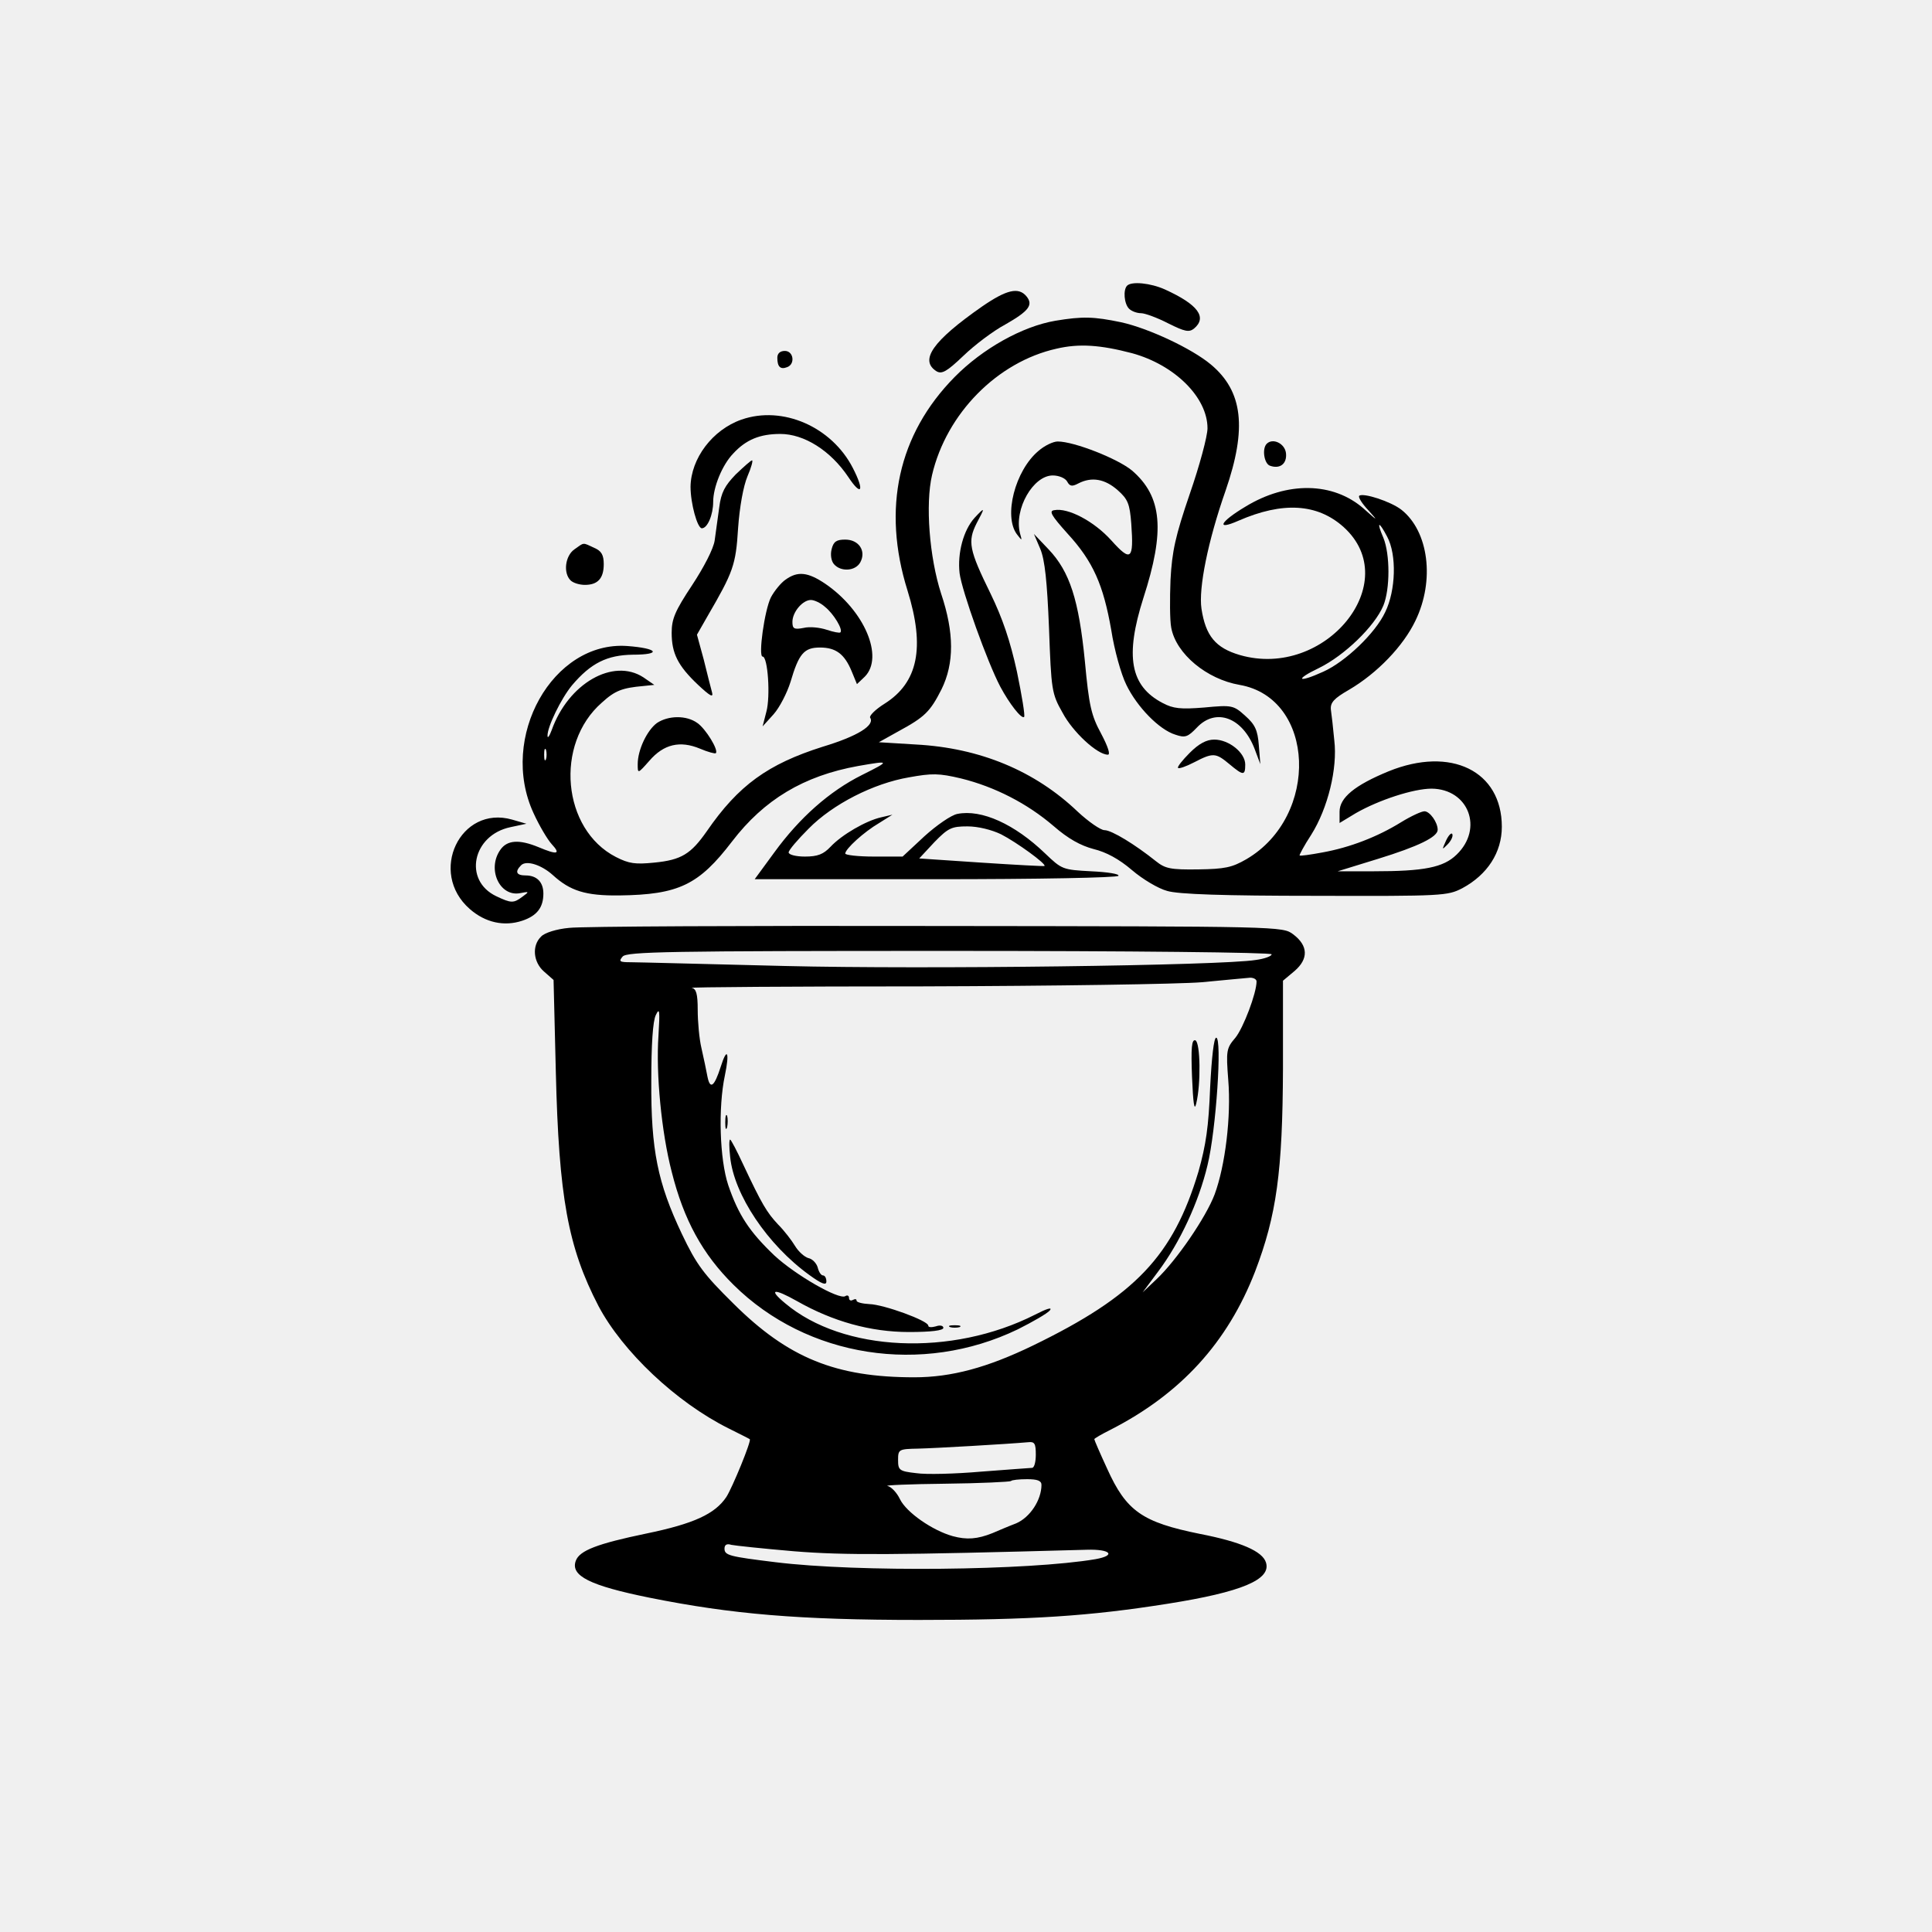
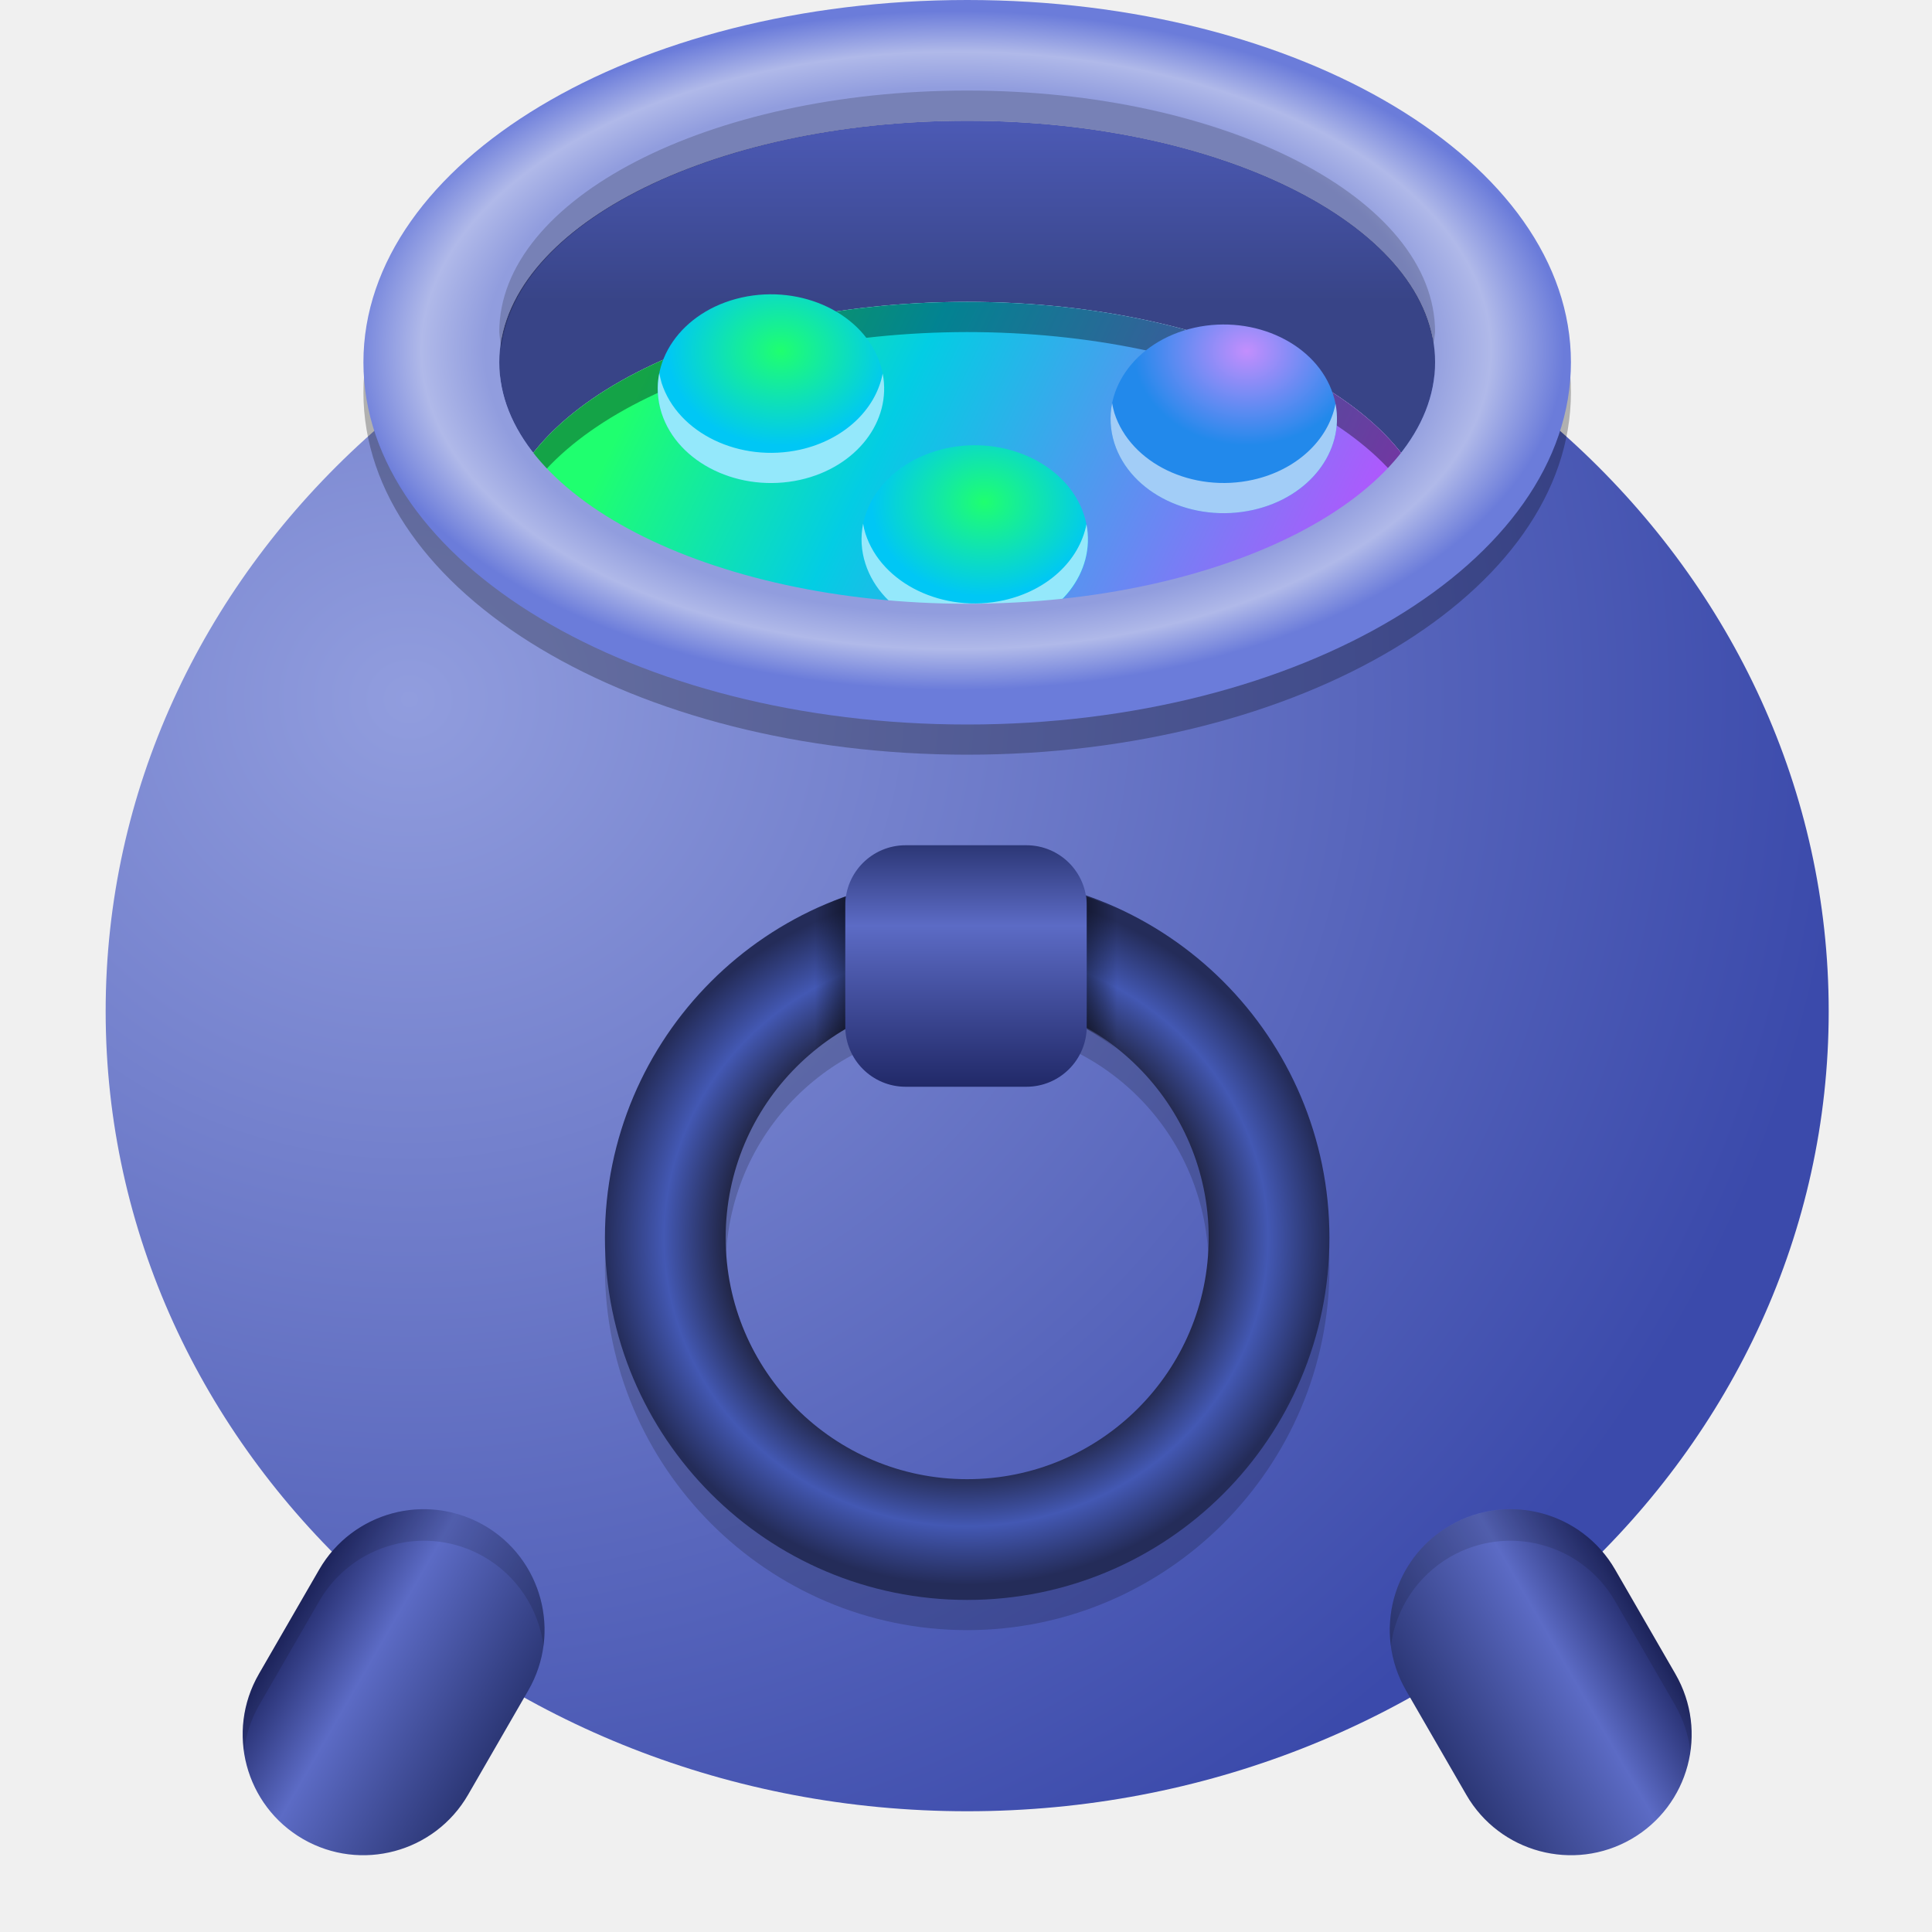
- <svg xmlns="http://www.w3.org/2000/svg" version="1.0" width="512pt" height="512pt" viewBox="0 0 512 512" preserveAspectRatio="xMidYMid meet">
-   <g transform="translate(0,512) scale(0.1,-0.1)" fill="#000000" stroke="none">
-     <path d="M2987 4363 c-11 -11 -8 -48 5 -61 7 -7 21 -12 32 -12 10 0 43 -12 72 -27 44 -22 55 -24 68 -14 36 30 11 64 -77 104 -38 17 -88 22 -100 10z" />
-     <path d="M2603 4308 c-132 -92 -167 -143 -121 -172 14 -8 27 -1 71 41 29 28 79 66 111 83 63 36 75 52 56 75 -21 25 -53 17 -117 -27z" />
-     <path d="M2797 4270 c-88 -15 -193 -74 -267 -149 -150 -152 -193 -349 -125 -566 47 -151 28 -244 -61 -300 -24 -15 -41 -32 -38 -37 13 -20 -33 -49 -126 -77 -145 -46 -223 -102 -307 -224 -42 -60 -67 -76 -139 -83 -50 -5 -67 -3 -102 15 -142 73 -163 299 -37 409 35 32 54 39 110 44 l29 3 -29 20 c-80 52 -199 -16 -243 -140 -6 -16 -11 -23 -11 -15 -1 23 36 99 65 134 50 59 93 80 161 81 78 0 67 17 -15 23 -197 14 -341 -242 -248 -443 15 -33 37 -70 48 -82 25 -27 15 -29 -35 -8 -51 21 -83 19 -101 -7 -36 -51 -2 -125 52 -115 25 5 25 4 7 -9 -24 -18 -30 -18 -70 1 -88 42 -63 162 38 183 l42 9 -38 11 c-137 39 -223 -140 -112 -237 41 -36 91 -47 139 -31 39 13 56 35 56 72 0 30 -17 48 -47 48 -25 0 -29 10 -12 27 14 14 54 1 84 -26 46 -42 87 -55 176 -54 158 2 211 28 299 143 85 111 190 174 334 200 86 15 86 14 10 -24 -86 -43 -165 -113 -232 -205 l-52 -71 480 0 c271 0 481 4 484 9 3 5 -29 10 -72 12 -76 4 -78 5 -122 47 -81 78 -169 118 -233 105 -16 -3 -55 -30 -87 -59 l-58 -54 -76 0 c-42 0 -76 4 -76 8 0 12 49 57 90 81 l35 22 -30 -7 c-40 -9 -104 -46 -134 -78 -19 -20 -34 -26 -68 -26 -24 0 -43 5 -43 11 0 6 24 34 53 63 64 65 172 120 266 136 61 11 79 11 138 -3 89 -22 175 -66 245 -126 39 -34 72 -52 106 -61 33 -8 67 -26 102 -56 28 -24 70 -49 93 -55 29 -9 153 -13 392 -13 339 -1 351 0 390 20 67 36 105 95 105 163 0 148 -135 214 -300 147 -90 -37 -130 -70 -130 -107 l0 -30 43 26 c61 35 153 65 201 65 98 -1 138 -106 66 -175 -35 -34 -86 -44 -220 -44 l-95 0 107 33 c107 33 158 58 158 77 0 20 -21 49 -35 49 -8 0 -36 -13 -62 -29 -63 -39 -136 -67 -208 -80 -32 -6 -60 -10 -61 -8 -1 1 12 26 31 55 44 70 70 176 61 250 -3 32 -7 68 -9 81 -2 19 8 30 48 53 75 44 144 116 176 183 52 107 35 237 -37 294 -28 22 -102 46 -112 37 -3 -4 8 -21 24 -38 27 -30 26 -30 -12 4 -81 71 -203 73 -314 5 -67 -40 -79 -64 -18 -37 117 51 209 46 279 -17 161 -146 -49 -404 -275 -339 -65 19 -91 51 -102 123 -8 54 17 179 64 313 57 165 46 263 -39 334 -50 42 -165 96 -238 112 -72 15 -102 16 -174 4z m203 -86 c113 -31 200 -117 200 -199 0 -21 -21 -99 -47 -174 -38 -111 -47 -152 -51 -227 -2 -51 -2 -108 2 -128 13 -69 94 -136 181 -151 201 -35 213 -348 18 -462 -38 -22 -57 -26 -128 -27 -73 -1 -87 2 -112 22 -55 44 -117 82 -136 82 -10 0 -42 22 -71 49 -113 108 -259 169 -429 178 l-98 6 52 29 c70 38 84 52 114 111 34 69 34 150 -1 254 -31 96 -42 237 -24 314 38 163 173 300 330 335 60 14 116 10 200 -12z m676 -486 c26 -48 23 -143 -5 -200 -26 -56 -106 -132 -164 -158 -68 -31 -78 -22 -11 10 67 33 147 110 170 165 18 44 18 136 0 180 -19 44 -12 45 10 3z m-2229 -590 c-3 -7 -5 -2 -5 12 0 14 2 19 5 13 2 -7 2 -19 0 -25z m1206 -199 c41 -21 121 -79 115 -84 -2 -1 -77 3 -168 9 l-164 11 40 43 c37 38 46 42 88 42 28 0 64 -9 89 -21z" />
-     <path d="M2752 3925 c-62 -52 -93 -173 -57 -221 14 -18 14 -18 8 3 -16 64 35 153 87 153 16 0 33 -7 38 -16 7 -13 13 -14 30 -5 35 18 70 12 104 -18 27 -24 32 -36 36 -89 7 -96 -1 -102 -53 -44 -46 51 -115 87 -151 80 -15 -2 -8 -14 35 -62 68 -74 95 -136 116 -256 8 -52 26 -117 40 -145 28 -58 87 -119 130 -132 26 -9 33 -6 57 19 50 53 121 27 153 -57 l15 -40 -4 50 c-3 40 -10 55 -36 78 -31 28 -35 29 -109 22 -62 -5 -82 -3 -110 12 -86 45 -100 124 -51 278 58 179 50 269 -30 338 -37 31 -153 77 -197 77 -12 0 -35 -11 -51 -25z" />
-     <path d="M2583 3748 c-30 -33 -46 -94 -40 -147 6 -47 74 -237 108 -301 24 -45 56 -86 63 -80 3 3 -6 57 -19 120 -18 82 -38 141 -70 207 -57 116 -61 138 -37 186 23 43 23 45 -5 15z" />
-     <path d="M2757 3665 c12 -29 18 -86 23 -210 6 -164 7 -173 36 -224 27 -51 92 -111 120 -111 7 0 1 20 -18 56 -26 48 -32 73 -43 192 -16 162 -40 237 -96 296 l-39 41 17 -40z" />
-     <path d="M3153 3125 c-20 -20 -34 -38 -31 -40 2 -3 22 4 43 15 50 26 57 25 93 -5 37 -31 42 -31 42 -1 0 31 -43 66 -82 66 -21 0 -41 -11 -65 -35z" />
-     <path d="M2060 4172 c0 -24 8 -32 26 -25 22 8 17 43 -6 43 -13 0 -20 -7 -20 -18z" />
-     <path d="M1965 4008 c-77 -27 -134 -103 -135 -178 0 -44 18 -110 30 -110 15 0 30 36 30 70 0 39 24 98 53 128 34 37 71 52 125 52 63 0 133 -44 180 -114 35 -53 44 -38 12 24 -56 109 -186 166 -295 128z" />
-     <path d="M3357 3944 c-13 -13 -7 -52 8 -58 27 -10 46 5 43 33 -3 26 -35 41 -51 25z" />
-     <path d="M1950 3863 c-29 -30 -39 -48 -44 -88 -4 -27 -9 -67 -12 -87 -3 -22 -29 -72 -60 -119 -45 -68 -54 -89 -54 -126 0 -54 16 -87 70 -138 31 -29 41 -35 37 -20 -3 11 -13 50 -22 87 l-18 66 28 49 c68 117 75 135 81 233 4 57 14 112 25 138 10 23 15 42 12 42 -3 0 -22 -17 -43 -37z" />
-     <path d="M2204 3665 c-4 -15 -1 -32 6 -40 18 -21 57 -19 70 5 16 30 -4 60 -40 60 -23 0 -31 -5 -36 -25z" />
-     <path d="M1522 3664 c-24 -17 -30 -62 -10 -82 7 -7 24 -12 38 -12 34 0 50 17 50 55 0 24 -6 35 -25 43 -32 15 -26 15 -53 -4z" />
-     <path d="M2082 3584 c-12 -8 -30 -30 -39 -47 -17 -34 -34 -157 -22 -157 14 0 21 -106 10 -146 l-10 -39 29 32 c16 18 36 57 45 86 22 75 36 91 78 91 42 0 65 -17 84 -63 l14 -34 21 20 c51 52 -1 175 -105 246 -46 31 -73 34 -105 11z m104 -72 c23 -18 49 -61 41 -68 -2 -2 -18 1 -36 7 -18 6 -45 9 -61 5 -26 -5 -30 -2 -30 16 0 26 27 58 49 58 9 0 26 -8 37 -18z" />
-     <path d="M1741 3204 c-26 -19 -51 -71 -51 -109 0 -26 0 -26 31 9 38 44 81 54 134 32 21 -9 40 -14 42 -12 8 8 -27 65 -49 80 -29 21 -77 20 -107 0z" />
-     <path d="M3832 2892 c-11 -25 -11 -25 4 -10 9 9 15 21 13 27 -2 6 -10 -2 -17 -17z" />
-     <path d="M1508 2661 c-33 -3 -65 -13 -74 -23 -25 -24 -21 -68 8 -93 l25 -22 6 -244 c8 -331 32 -464 113 -620 64 -121 206 -255 344 -324 30 -15 56 -28 57 -29 5 -4 -46 -128 -62 -153 -30 -45 -86 -71 -212 -97 -130 -27 -177 -45 -187 -72 -15 -40 37 -66 195 -98 219 -44 397 -59 714 -59 299 0 452 10 660 43 196 31 274 64 260 109 -9 30 -67 55 -175 76 -153 31 -195 60 -246 173 -19 41 -34 76 -34 78 0 2 19 13 43 25 186 95 310 231 383 419 57 149 73 265 74 538 l0 233 31 26 c37 32 36 67 -4 97 -28 21 -31 21 -945 22 -504 1 -943 -1 -974 -5z m1862 -70 c0 -5 -19 -12 -42 -15 -91 -15 -880 -25 -1247 -16 -207 5 -391 10 -410 10 -29 0 -32 2 -21 15 11 13 120 15 866 15 479 0 854 -4 854 -9z m-40 -72 c0 -31 -35 -123 -56 -149 -24 -28 -25 -34 -19 -112 8 -97 -8 -227 -36 -303 -23 -61 -101 -175 -154 -225 l-37 -35 41 55 c58 77 108 185 131 282 23 94 39 338 23 338 -6 0 -12 -52 -16 -132 -4 -104 -11 -152 -31 -223 -67 -223 -167 -329 -439 -461 -120 -58 -215 -84 -314 -84 -208 0 -334 51 -479 195 -79 78 -98 103 -137 185 -64 135 -82 222 -81 405 0 97 4 159 12 175 10 21 11 12 7 -55 -7 -100 8 -256 35 -360 32 -128 82 -219 164 -300 195 -193 500 -240 753 -118 40 20 78 42 85 50 8 10 -8 5 -39 -11 -221 -112 -509 -99 -662 30 -46 38 -31 41 31 6 95 -54 195 -82 297 -82 58 0 91 4 91 11 0 6 -9 8 -20 4 -11 -3 -20 -3 -20 2 0 13 -118 56 -156 57 -19 1 -34 5 -34 9 0 5 -4 5 -10 2 -5 -3 -10 -1 -10 5 0 6 -4 9 -10 5 -17 -10 -132 56 -188 108 -66 63 -95 107 -122 186 -23 69 -27 206 -9 291 13 62 6 77 -11 23 -17 -53 -28 -61 -35 -27 -3 16 -10 50 -16 76 -6 25 -10 71 -10 102 0 42 -4 56 -16 58 -9 2 267 4 613 4 346 1 679 6 739 11 61 6 118 11 128 12 9 0 17 -4 17 -10z m-585 -1254 c0 -19 -4 -35 -10 -35 -5 0 -66 -5 -135 -10 -69 -6 -146 -8 -172 -4 -45 5 -48 8 -48 35 0 28 2 29 53 30 45 1 235 12 292 17 17 2 20 -4 20 -33z m15 -80 c0 -40 -30 -86 -67 -102 -21 -8 -49 -20 -63 -26 -40 -16 -68 -18 -105 -8 -54 15 -123 63 -140 98 -8 17 -23 33 -33 35 -9 2 59 5 152 6 94 1 172 5 175 7 2 3 22 5 43 5 27 0 38 -4 38 -15z m-656 -176 c136 -11 267 -10 776 4 63 2 79 -15 23 -25 -177 -30 -629 -35 -848 -8 -122 15 -135 18 -135 36 0 10 6 14 18 10 9 -2 84 -10 166 -17z" />
-     <path d="M3159 2266 c3 -70 6 -92 11 -71 13 53 11 162 -2 168 -10 3 -12 -19 -9 -97z" />
-     <path d="M1922 2145 c0 -16 2 -22 5 -12 2 9 2 23 0 30 -3 6 -5 -1 -5 -18z" />
-     <path d="M1935 2054 c10 -100 99 -233 210 -313 33 -24 45 -28 45 -17 0 9 -4 16 -9 16 -5 0 -11 9 -14 21 -3 11 -14 23 -25 25 -10 3 -26 17 -35 32 -9 15 -29 41 -45 57 -30 32 -43 54 -92 158 -17 37 -33 67 -35 67 -3 0 -3 -20 0 -46z" />
-     <path d="M2518 1603 c6 -2 18 -2 25 0 6 3 1 5 -13 5 -14 0 -19 -2 -12 -5z" />
-   </g>
+ <svg xmlns="http://www.w3.org/2000/svg" xmlns:xlink="http://www.w3.org/1999/xlink" height="128px" viewBox="0 0 128 128" width="128px">
+   <radialGradient id="a" cx="34.275" cy="226.435" gradientTransform="matrix(1.706475 0 0 1.584575 -31.35983 -312.4726)" gradientUnits="userSpaceOnUse" r="56">
+     <stop offset="0" stop-color="#919dde" />
+     <stop offset="1" stop-color="#3b4aab" />
+   </radialGradient>
+   <linearGradient id="b" gradientUnits="userSpaceOnUse">
+     <stop offset="0" stop-color="#212968" />
+     <stop offset="0.375" stop-color="#5c6bc5" />
+     <stop offset="1" stop-color="#2c3776" />
+   </linearGradient>
+   <linearGradient id="c" gradientTransform="matrix(0.866025 0.5 -0.5 0.866025 98.65162 -142.2501)" x1="56" x2="72" xlink:href="#b" y1="256" y2="256" />
+   <linearGradient id="d" gradientTransform="matrix(-0.866025 0.5 0.5 0.866025 29.50285 -142.2501)" x1="56" x2="72" xlink:href="#b" y1="256" y2="256" />
+   <linearGradient id="e" gradientUnits="userSpaceOnUse" x1="64.077" x2="64.077" y1="8" y2="20">
+     <stop offset="0" stop-color="#4c5ab5" />
+     <stop offset="1" stop-color="#384487" />
+   </linearGradient>
+   <linearGradient id="f" gradientUnits="userSpaceOnUse" x1="46.472" x2="91.778" y1="16.993" y2="38.53">
+     <stop offset="0" stop-color="#1fff6f" />
+     <stop offset="0.319" stop-color="#03cde4" />
+     <stop offset="1" stop-color="#bf4dff" />
+   </linearGradient>
+   <linearGradient id="g" gradientUnits="userSpaceOnUse">
+     <stop offset="0" stop-color="#1fff6f" />
+     <stop offset="1" stop-color="#00c7f5" />
+   </linearGradient>
+   <radialGradient id="h" cx="-40.825" cy="199.928" gradientTransform="matrix(0.388234 1.207423 1.448908 -0.323528 -222.1142 137.2215)" r="5" xlink:href="#g" />
+   <radialGradient id="i" cx="-40.825" cy="199.928" gradientTransform="matrix(0.388234 1.207423 1.448908 -0.323528 -208.6105 147.2215)" r="5" xlink:href="#g" />
+   <radialGradient id="j" cx="63.271" cy="200.733" gradientTransform="matrix(1.006629 0 0 0.56232 -0.343475 -89.65542)" gradientUnits="userSpaceOnUse" r="40">
+     <stop offset="0" stop-color="#919dde" />
+     <stop offset="0.775" stop-color="#919dde" />
+     <stop offset="0.88" stop-color="#b0b9e9" />
+     <stop offset="1" stop-color="#6b7cda" />
+   </radialGradient>
+   <radialGradient id="k" cx="-42.209" cy="200.909" gradientTransform="matrix(0.388234 1.207423 1.448908 -0.323528 -192.1145 139.2215)" gradientUnits="userSpaceOnUse" r="5">
+     <stop offset="0" stop-color="#c38efd" />
+     <stop offset="1" stop-color="#2289eb" />
+   </radialGradient>
+   <radialGradient id="l" cx="-138.926" cy="256" gradientTransform="matrix(1.046836 0 0 1 284.5103 -2)" gradientUnits="userSpaceOnUse" r="23">
+     <stop offset="0" stop-color="#1f317e" />
+     <stop offset="0.665" stop-color="#222749" />
+     <stop offset="0.831" stop-color="#4358b3" />
+     <stop offset="1" stop-color="#242c59" />
+   </radialGradient>
+   <linearGradient id="m" gradientTransform="matrix(1 0 0 -1.142855 0.000015 334.8566)" gradientUnits="userSpaceOnUse" x1="64" x2="64" y1="230" y2="244">
+     <stop offset="0" stop-color="#212968" />
+     <stop offset="0.667" stop-color="#5c6bc5" />
+     <stop offset="1" stop-color="#2c3776" />
+   </linearGradient>
+   <linearGradient id="n" gradientUnits="userSpaceOnUse">
+     <stop offset="0" stop-opacity="0.42" />
+     <stop offset="1" stop-opacity="0" />
+   </linearGradient>
+   <linearGradient id="o" x1="56" x2="54" xlink:href="#n" y1="64.477" y2="64.477" />
+   <linearGradient id="p" gradientTransform="matrix(-1 0 0 1 -75.07724 -172)" x1="-147.077" x2="-149.077" xlink:href="#n" y1="236.477" y2="236.477" />
+   <path d="m 121.156 67 c 0 29.27 -25.555 53 -57.078 53 s -57.078 -23.73 -57.078 -53 s 25.555 -53 57.078 -53 s 57.078 23.73 57.078 53 z m 0 0" fill="url(#a)" />
+   <path d="m 64.078 2 c -22.094 0 -40 10.746 -40 24 s 17.906 24 40 24 c 22.09 0 40 -10.746 40 -24 s -17.91 -24 -40 -24 z m 0 8 c 17.121 0 31 7.164 31 16 s -13.879 16 -31 16 s -31 -7.164 -31 -16 s 13.879 -16 31 -16 z m 0 0" fill-opacity="0.267" />
+   <path d="m 17.152 110.906 l 3.996 -6.918 c 2.211 -3.828 7.102 -5.137 10.93 -2.93 c 3.824 2.211 5.137 7.102 2.926 10.93 l -3.992 6.918 c -2.215 3.832 -7.113 5.145 -10.941 2.934 c -3.824 -2.215 -5.129 -7.109 -2.918 -10.934 z m 0 0" fill="url(#c)" />
+   <path d="m 111 110.906 l -3.996 -6.918 c -2.207 -3.828 -7.102 -5.137 -10.926 -2.93 c -3.828 2.211 -5.137 7.102 -2.93 10.93 l 3.996 6.918 c 2.211 3.832 7.109 5.145 10.941 2.934 c 3.824 -2.215 5.129 -7.109 2.914 -10.934 z m 0 0" fill="url(#d)" />
+   <path d="m 95.078 24 c 0 8.836 -13.879 16 -31 16 s -31 -7.164 -31 -16 s 13.879 -16 31 -16 s 31 7.164 31 16 z m 0 0" fill="url(#e)" />
+   <path d="m 64.078 20 c -17.121 0 -31 7.164 -31 16 c 0 0.688 0.09 1.375 0.262 2.055 l 22.738 4.945 l 23 3 l 15.918 -9.363 c 0.035 -0.211 0.062 -0.426 0.082 -0.637 c 0 -8.836 -13.879 -16 -31 -16 z m 0 0" fill="#ffffff" />
+   <path d="m 64.078 20 c -17.121 0 -31 7.164 -31 16 c 0 0.688 0.09 1.375 0.262 2.055 l 22.738 4.945 l 23 3 l 15.918 -9.363 c 0.035 -0.211 0.062 -0.426 0.082 -0.637 c 0 -8.836 -13.879 -16 -31 -16 z m 0 0" fill="url(#f)" />
+   <path d="m 64.078 20 c -17.121 0 -31 7.164 -31 16 c 0.023 0.336 0.07 0.668 0.137 1 c 1.023 -8.418 14.523 -14.98 30.863 -15 c 16.176 0.004 29.629 6.426 30.895 14.75 c 0.047 -0.25 0.082 -0.5 0.105 -0.75 c 0 -8.836 -13.879 -16 -31 -16 z m 0 0" fill-opacity="0.361" />
+   <path d="m 53.02 31.785 c 4 -0.891 6.375 -4.32 5.301 -7.652 c -1.07 -3.336 -5.184 -5.312 -9.184 -4.422 c -4 0.895 -6.375 4.324 -5.305 7.656 c 1.074 3.336 5.184 5.312 9.188 4.418 z m 0 0" fill="url(#h)" />
+   <path d="m 66.523 41.785 c 4 -0.891 6.375 -4.32 5.301 -7.652 c -1.07 -3.336 -5.184 -5.312 -9.184 -4.422 c -4 0.895 -6.375 4.324 -5.305 7.656 c 1.074 3.336 5.184 5.312 9.188 4.418 z m 0 0" fill="url(#i)" />
+   <path d="m 57.184 34.691 c -0.18 0.887 -0.129 1.789 0.152 2.656 c 1.07 3.332 5.184 5.312 9.184 4.418 c 3.719 -0.828 6.078 -3.871 5.461 -7.035 c -0.473 2.43 -2.609 4.398 -5.461 5.035 c -4 0.895 -8.113 -1.086 -9.184 -4.418 c -0.066 -0.215 -0.117 -0.434 -0.152 -0.656 z m 0 0" fill="#ffffff" fill-opacity="0.58" />
+   <path d="m 64.078 0 c -22.094 0 -40 10.746 -40 24 s 17.906 24 40 24 c 22.09 0 40 -10.746 40 -24 s -17.91 -24 -40 -24 z m 0 8 c 17.121 0 31 7.164 31 16 s -13.879 16 -31 16 s -31 -7.164 -31 -16 s 13.879 -16 31 -16 z m 0 0" fill="url(#j)" />
+   <path d="m 28.496 100 c -3.004 -0.156 -5.844 1.383 -7.348 3.988 l -3.996 6.918 c -0.883 1.543 -1.23 3.332 -0.984 5.09 c 0.125 -1.055 0.461 -2.074 0.984 -2.996 l 3.996 -6.918 c 2.211 -3.828 7.102 -5.141 10.93 -2.934 c 2.156 1.25 3.609 3.426 3.93 5.895 c 0.426 -3.211 -1.125 -6.363 -3.93 -7.98 c -1.094 -0.633 -2.32 -0.996 -3.582 -1.062 z m 0 0" fill-opacity="0.125" />
+   <path d="m 99.66 100 c 3 -0.156 5.84 1.383 7.344 3.988 l 3.996 6.918 c 0.883 1.543 1.23 3.332 0.988 5.09 c -0.129 -1.055 -0.465 -2.074 -0.988 -2.996 l -3.996 -6.918 c -2.207 -3.828 -7.102 -5.141 -10.926 -2.934 c -2.156 1.25 -3.609 3.426 -3.93 5.895 c -0.43 -3.211 1.121 -6.363 3.93 -7.98 c 1.094 -0.633 2.32 -0.996 3.582 -1.062 z m 0 0" fill-opacity="0.125" />
+   <path d="m 83.02 33.785 c 4 -0.891 6.375 -4.32 5.301 -7.652 c -1.07 -3.336 -5.184 -5.312 -9.184 -4.422 c -4 0.895 -6.375 4.324 -5.305 7.656 c 1.074 3.336 5.184 5.312 9.188 4.418 z m 0 0" fill="url(#k)" />
+   <path d="m 64.078 6 c -17.121 0 -31 7.164 -31 16 c 0.023 0.336 0.07 0.668 0.137 1 c 1.023 -8.418 14.523 -14.98 30.863 -15 c 16.176 0.004 29.629 6.426 30.895 14.75 c 0.047 -0.25 0.082 -0.5 0.105 -0.75 c 0 -8.836 -13.879 -16 -31 -16 z m 0 0" fill-opacity="0.18" />
+   <path d="m 43.68 24.711 c -0.176 0.887 -0.125 1.789 0.152 2.656 c 1.074 3.336 5.184 5.312 9.188 4.422 c 3.715 -0.832 6.074 -3.875 5.461 -7.039 c -0.473 2.43 -2.609 4.398 -5.461 5.039 c -4.004 0.891 -8.113 -1.086 -9.188 -4.422 c -0.062 -0.215 -0.113 -0.434 -0.152 -0.656 z m 0 0" fill="#ffffff" fill-opacity="0.58" />
+   <path d="m 73.68 26.711 c -0.176 0.887 -0.125 1.789 0.152 2.656 c 1.074 3.336 5.184 5.312 9.188 4.418 c 3.715 -0.828 6.074 -3.871 5.461 -7.035 c -0.473 2.43 -2.609 4.398 -5.461 5.035 c -4.004 0.895 -8.113 -1.082 -9.188 -4.418 c -0.062 -0.215 -0.113 -0.434 -0.152 -0.656 z m 0 0" fill="#ffffff" fill-opacity="0.58" />
+   <path d="m 64.078 60 c 13.207 0 24 10.793 24 24 s -10.793 24 -24 24 s -24 -10.793 -24 -24 s 10.793 -24 24 -24 z m 0 8 c -8.887 0 -16 7.117 -16 16 s 7.113 16 16 16 c 8.883 0 16 -7.117 16 -16 s -7.117 -16 -16 -16 z m 0 0" fill-opacity="0.176" />
+   <path d="m 158.999 254 c 0 11.047 -8.953 20 -20 20 c -11.043 0 -20 -8.953 -20 -20 s 8.957 -20 20 -20 c 11.047 0 20 8.953 20 20 z m 0 0" fill="none" stroke="url(#l)" stroke-linecap="round" stroke-width="8" transform="matrix(-1 0 0 1 203.0772 -172)" />
+   <path d="m 60 72 h 8 c 2.211 0 4 -1.789 4 -4 v -8 c 0 -2.211 -1.789 -4 -4 -4 h -8 c -2.211 0 -4 1.789 -4 4 v 8 c 0 2.211 1.789 4 4 4 z m 0 0" fill="url(#m)" />
+   <path d="m 56 59.406 c -0.684 0.246 -1.348 0.527 -2 0.832 v 9.305 c 0.629 -0.508 1.297 -0.965 2 -1.375 z m 0 0" fill="url(#o)" />
+   <path d="m 72 59.406 c 0.684 0.246 1.348 0.527 2 0.832 v 9.305 c -0.629 -0.508 -1.297 -0.965 -2 -1.375 z m 0 0" fill="url(#p)" />
</svg>
